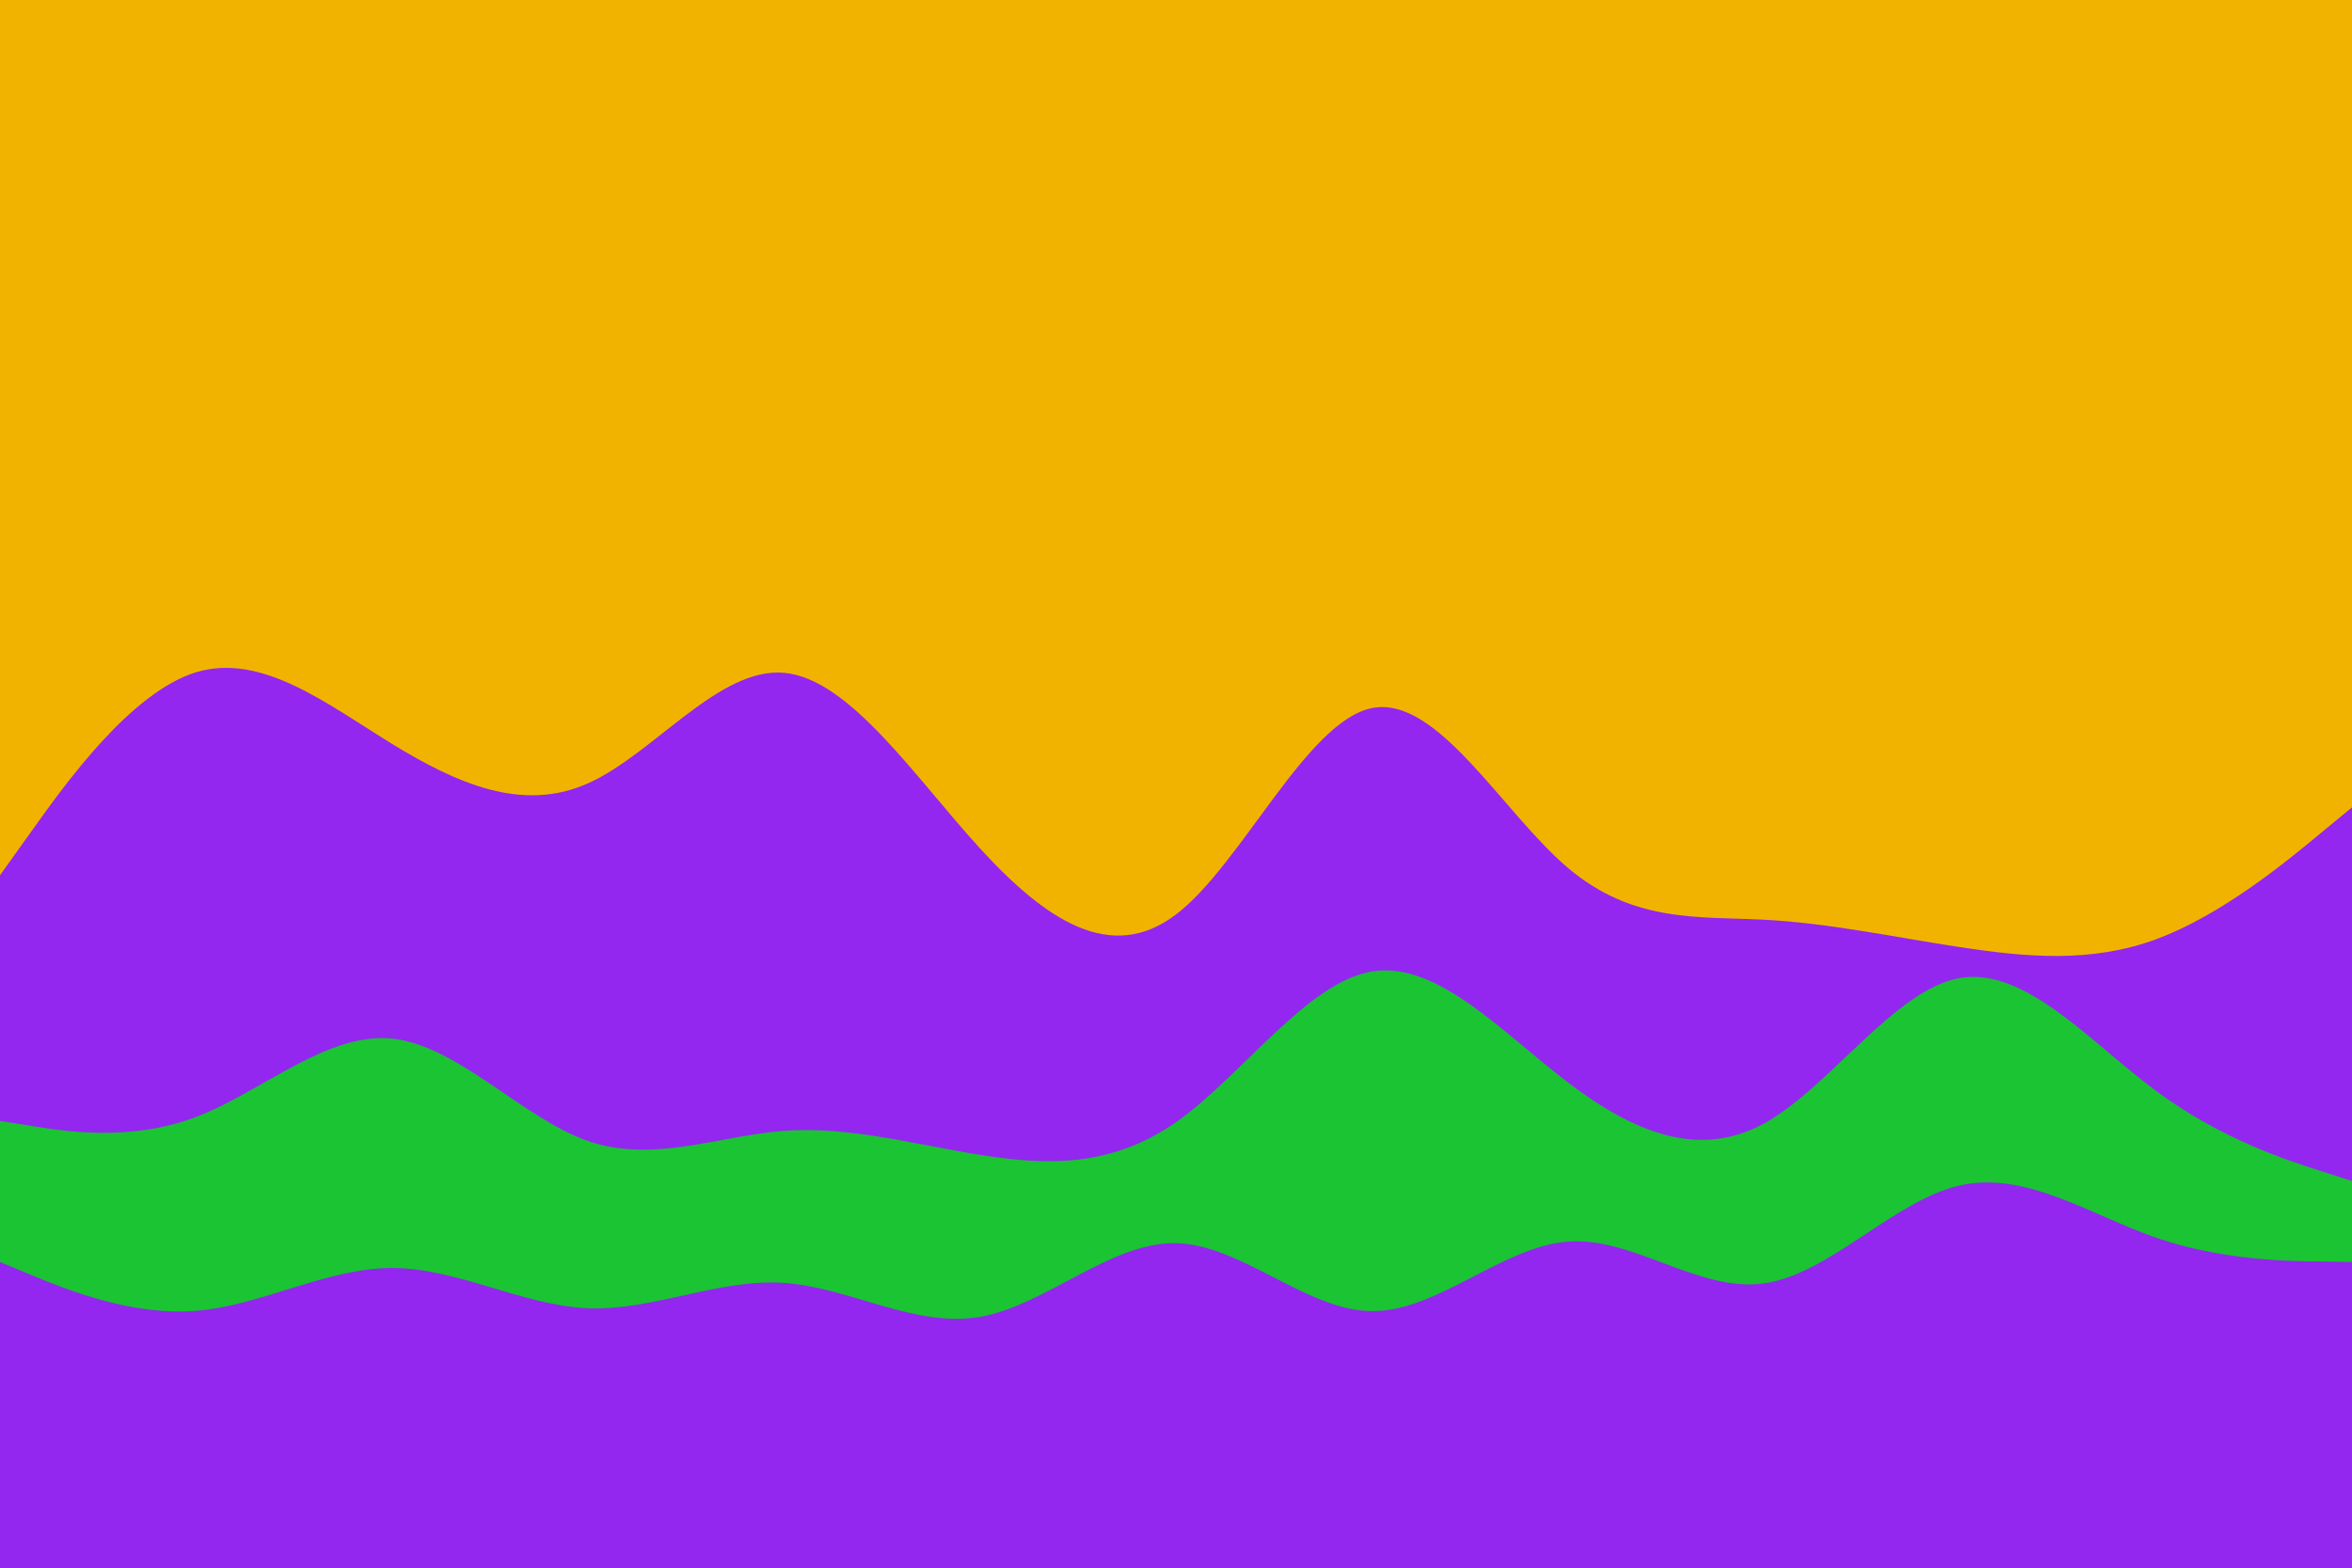
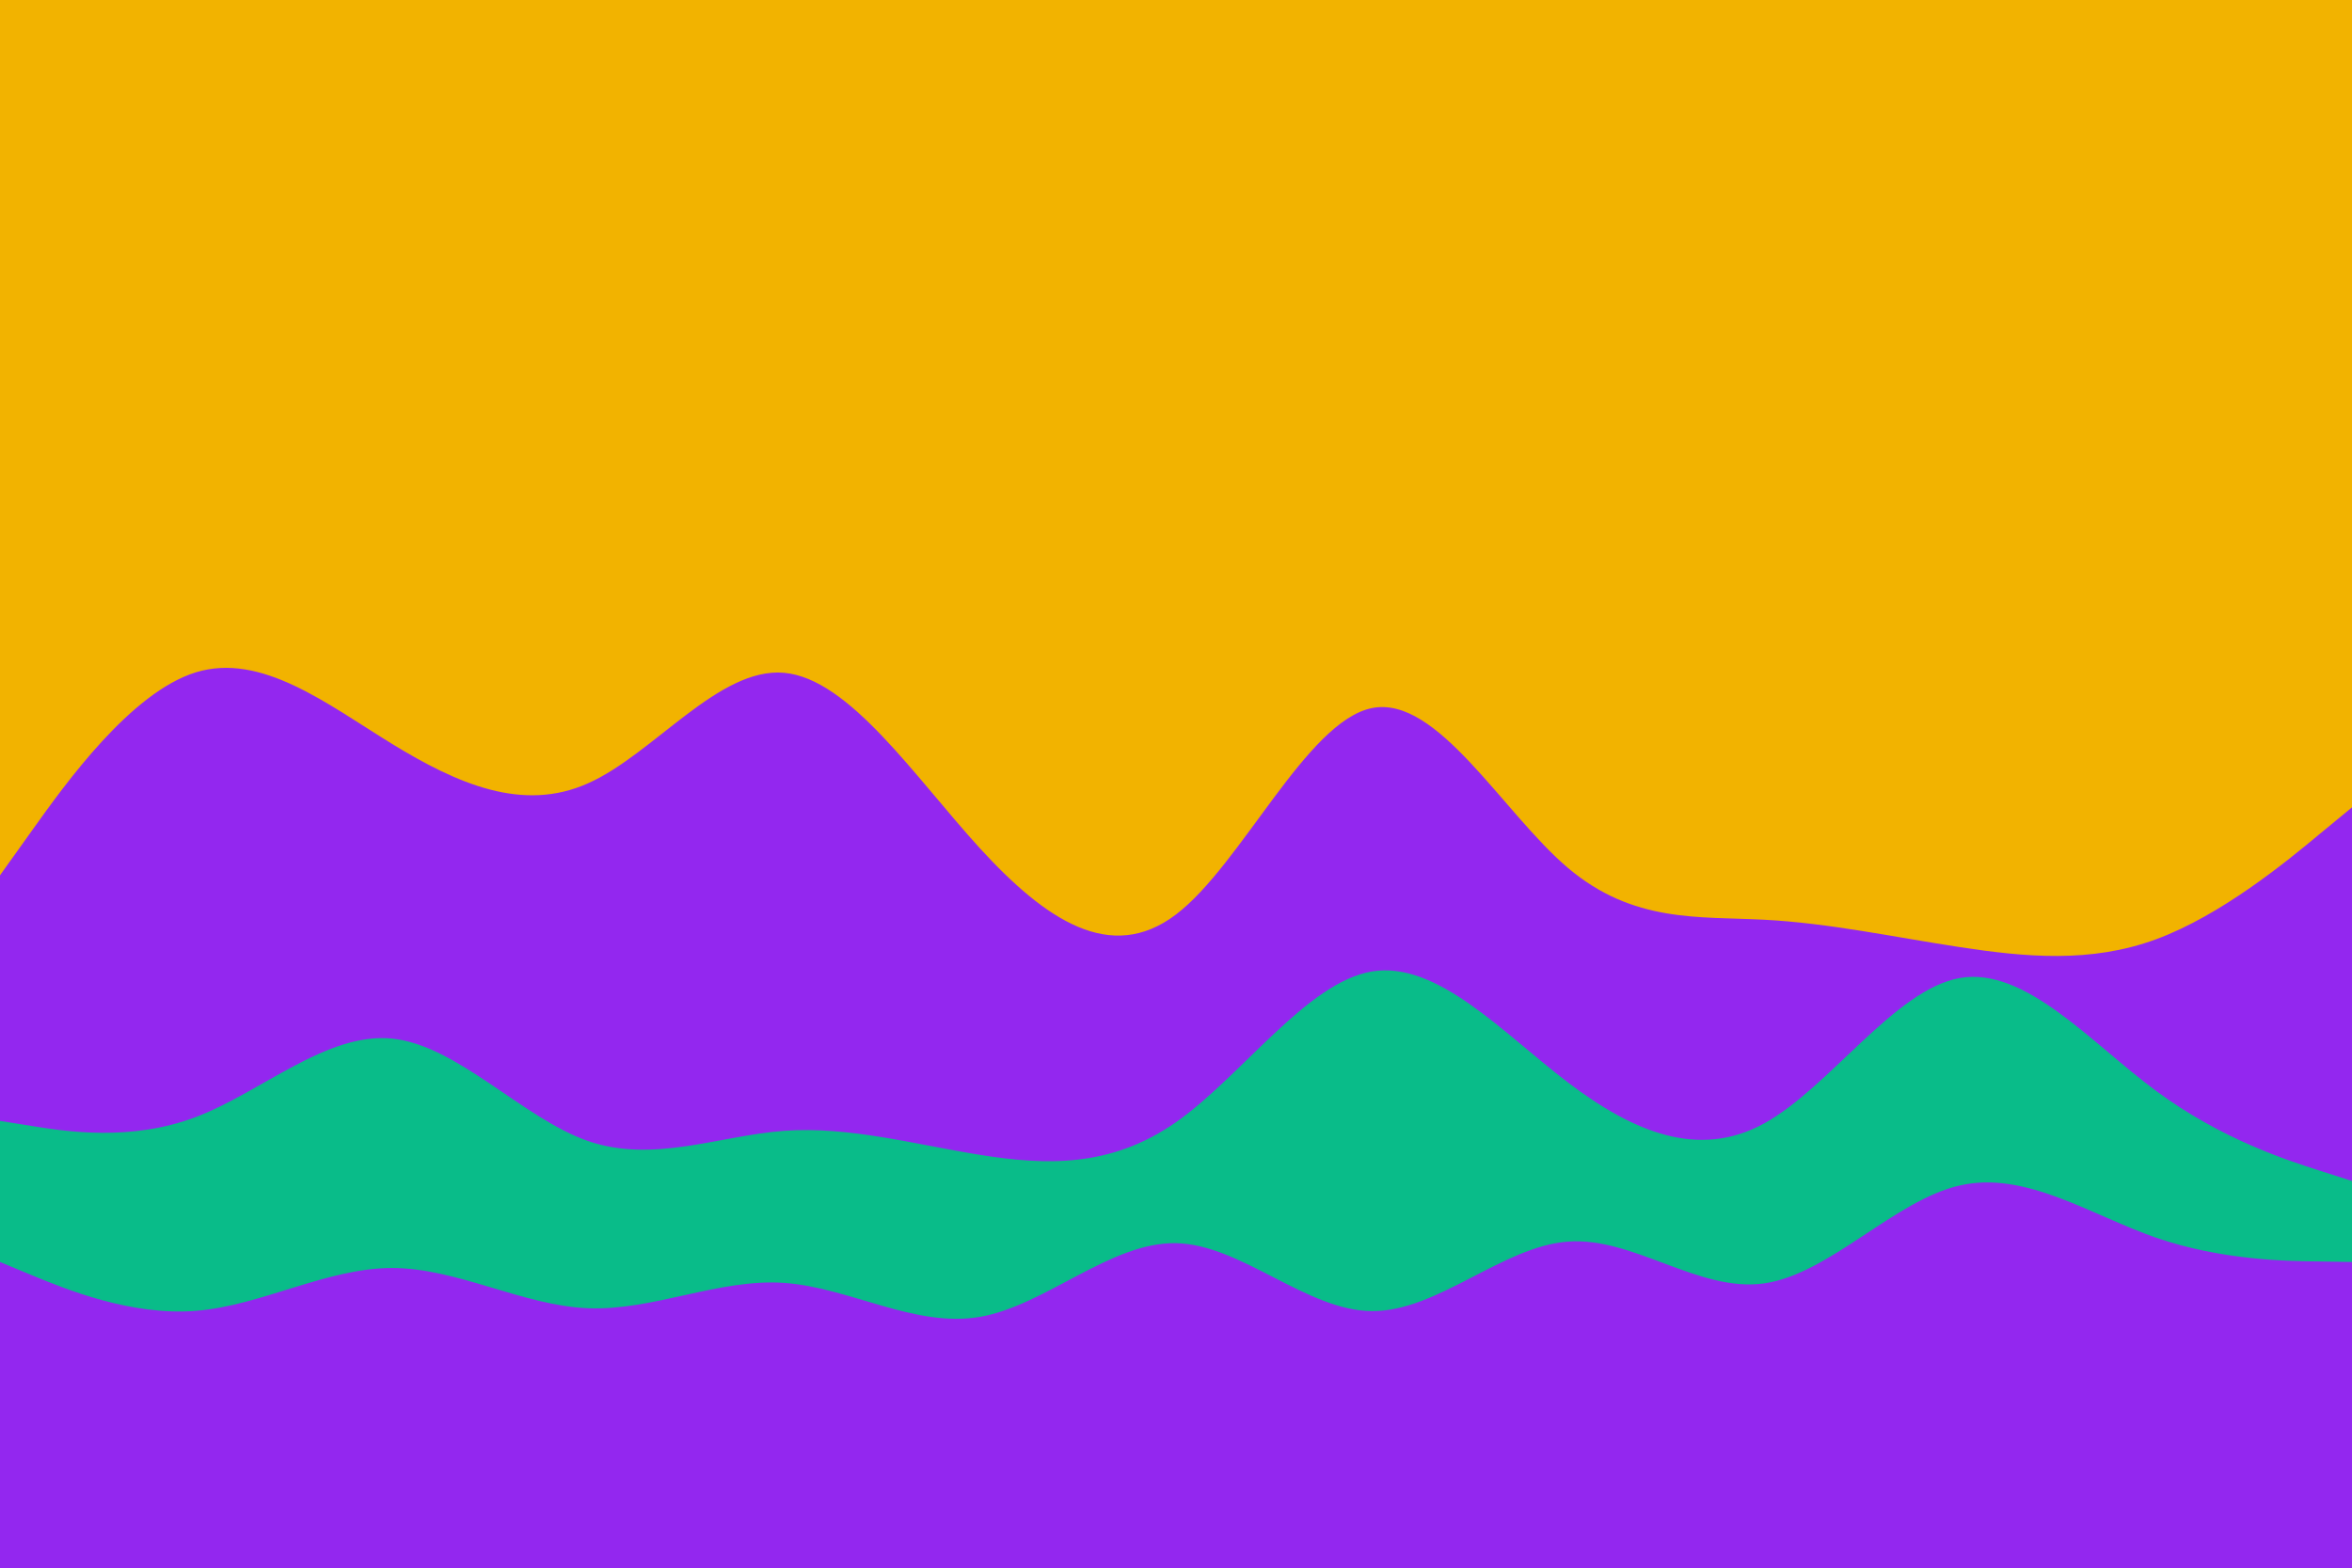
<svg xmlns="http://www.w3.org/2000/svg" id="visual" viewBox="0 0 900 600" width="900" height="600" version="1.1">
  <rect x="0" y="0" width="900" height="600" fill="#f2b300" />
  <path d="M0 335L12.5 317.5C25 300 50 265 75 257.3C100 249.7 125 269.3 150 284.7C175 300 200 311 225 299.8C250 288.7 275 255.3 300 257.5C325 259.7 350 297.3 375 324.7C400 352 425 369 450 350C475 331 500 276 525 271C550 266 575 311 600 332.2C625 353.3 650 350.7 675 352C700 353.3 725 358.7 750 362.5C775 366.3 800 368.7 825 359.5C850 350.3 875 329.7 887.5 319.3L900 309L900 601L887.5 601C875 601 850 601 825 601C800 601 775 601 750 601C725 601 700 601 675 601C650 601 625 601 600 601C575 601 550 601 525 601C500 601 475 601 450 601C425 601 400 601 375 601C350 601 325 601 300 601C275 601 250 601 225 601C200 601 175 601 150 601C125 601 100 601 75 601C50 601 25 601 12.5 601L0 601Z" fill="#9327ef" />
-   <path d="M0 429L12.5 431C25 433 50 437 75 427.5C100 418 125 395 150 397.5C175 400 200 428 225 436.7C250 445.3 275 434.7 300 432.8C325 431 350 438 375 442C400 446 425 447 450 429.5C475 412 500 376 525 371.8C550 367.7 575 395.3 600 414.3C625 433.3 650 443.7 675 430C700 416.3 725 378.7 750 374.3C775 370 800 399 825 417.5C850 436 875 444 887.5 448L900 452L900 601L887.5 601C875 601 850 601 825 601C800 601 775 601 750 601C725 601 700 601 675 601C650 601 625 601 600 601C575 601 550 601 525 601C500 601 475 601 450 601C425 601 400 601 375 601C350 601 325 601 300 601C275 601 250 601 225 601C200 601 175 601 150 601C125 601 100 601 75 601C50 601 25 601 12.5 601L0 601Z" fill="#1ac433" />
+   <path d="M0 429L12.5 431C25 433 50 437 75 427.5C100 418 125 395 150 397.5C175 400 200 428 225 436.7C250 445.3 275 434.7 300 432.8C325 431 350 438 375 442C400 446 425 447 450 429.5C475 412 500 376 525 371.8C550 367.7 575 395.3 600 414.3C625 433.3 650 443.7 675 430C700 416.3 725 378.7 750 374.3C775 370 800 399 825 417.5C850 436 875 444 887.5 448L900 452L900 601L887.5 601C875 601 850 601 825 601C800 601 775 601 750 601C725 601 700 601 675 601C650 601 625 601 600 601C575 601 550 601 525 601C500 601 475 601 450 601C425 601 400 601 375 601C350 601 325 601 300 601C275 601 250 601 225 601C200 601 175 601 150 601C125 601 100 601 75 601C50 601 25 601 12.5 601L0 601Z" fill="#09BC89" />
  <path d="M0 483L12.5 488.2C25 493.3 50 503.7 75 501.7C100 499.7 125 485.3 150 485.3C175 485.3 200 499.7 225 500.7C250 501.7 275 489.3 300 491C325 492.7 350 508.3 375 504C400 499.7 425 475.3 450 475.8C475 476.3 500 501.7 525 501.8C550 502 575 477 600 475.2C625 473.3 650 494.7 675 491.2C700 487.7 725 459.3 750 453.7C775 448 800 465 825 473.7C850 482.3 875 482.7 887.5 482.8L900 483L900 601L887.5 601C875 601 850 601 825 601C800 601 775 601 750 601C725 601 700 601 675 601C650 601 625 601 600 601C575 601 550 601 525 601C500 601 475 601 450 601C425 601 400 601 375 601C350 601 325 601 300 601C275 601 250 601 225 601C200 601 175 601 150 601C125 601 100 601 75 601C50 601 25 601 12.5 601L0 601Z" fill="#9327ef" />
</svg>
